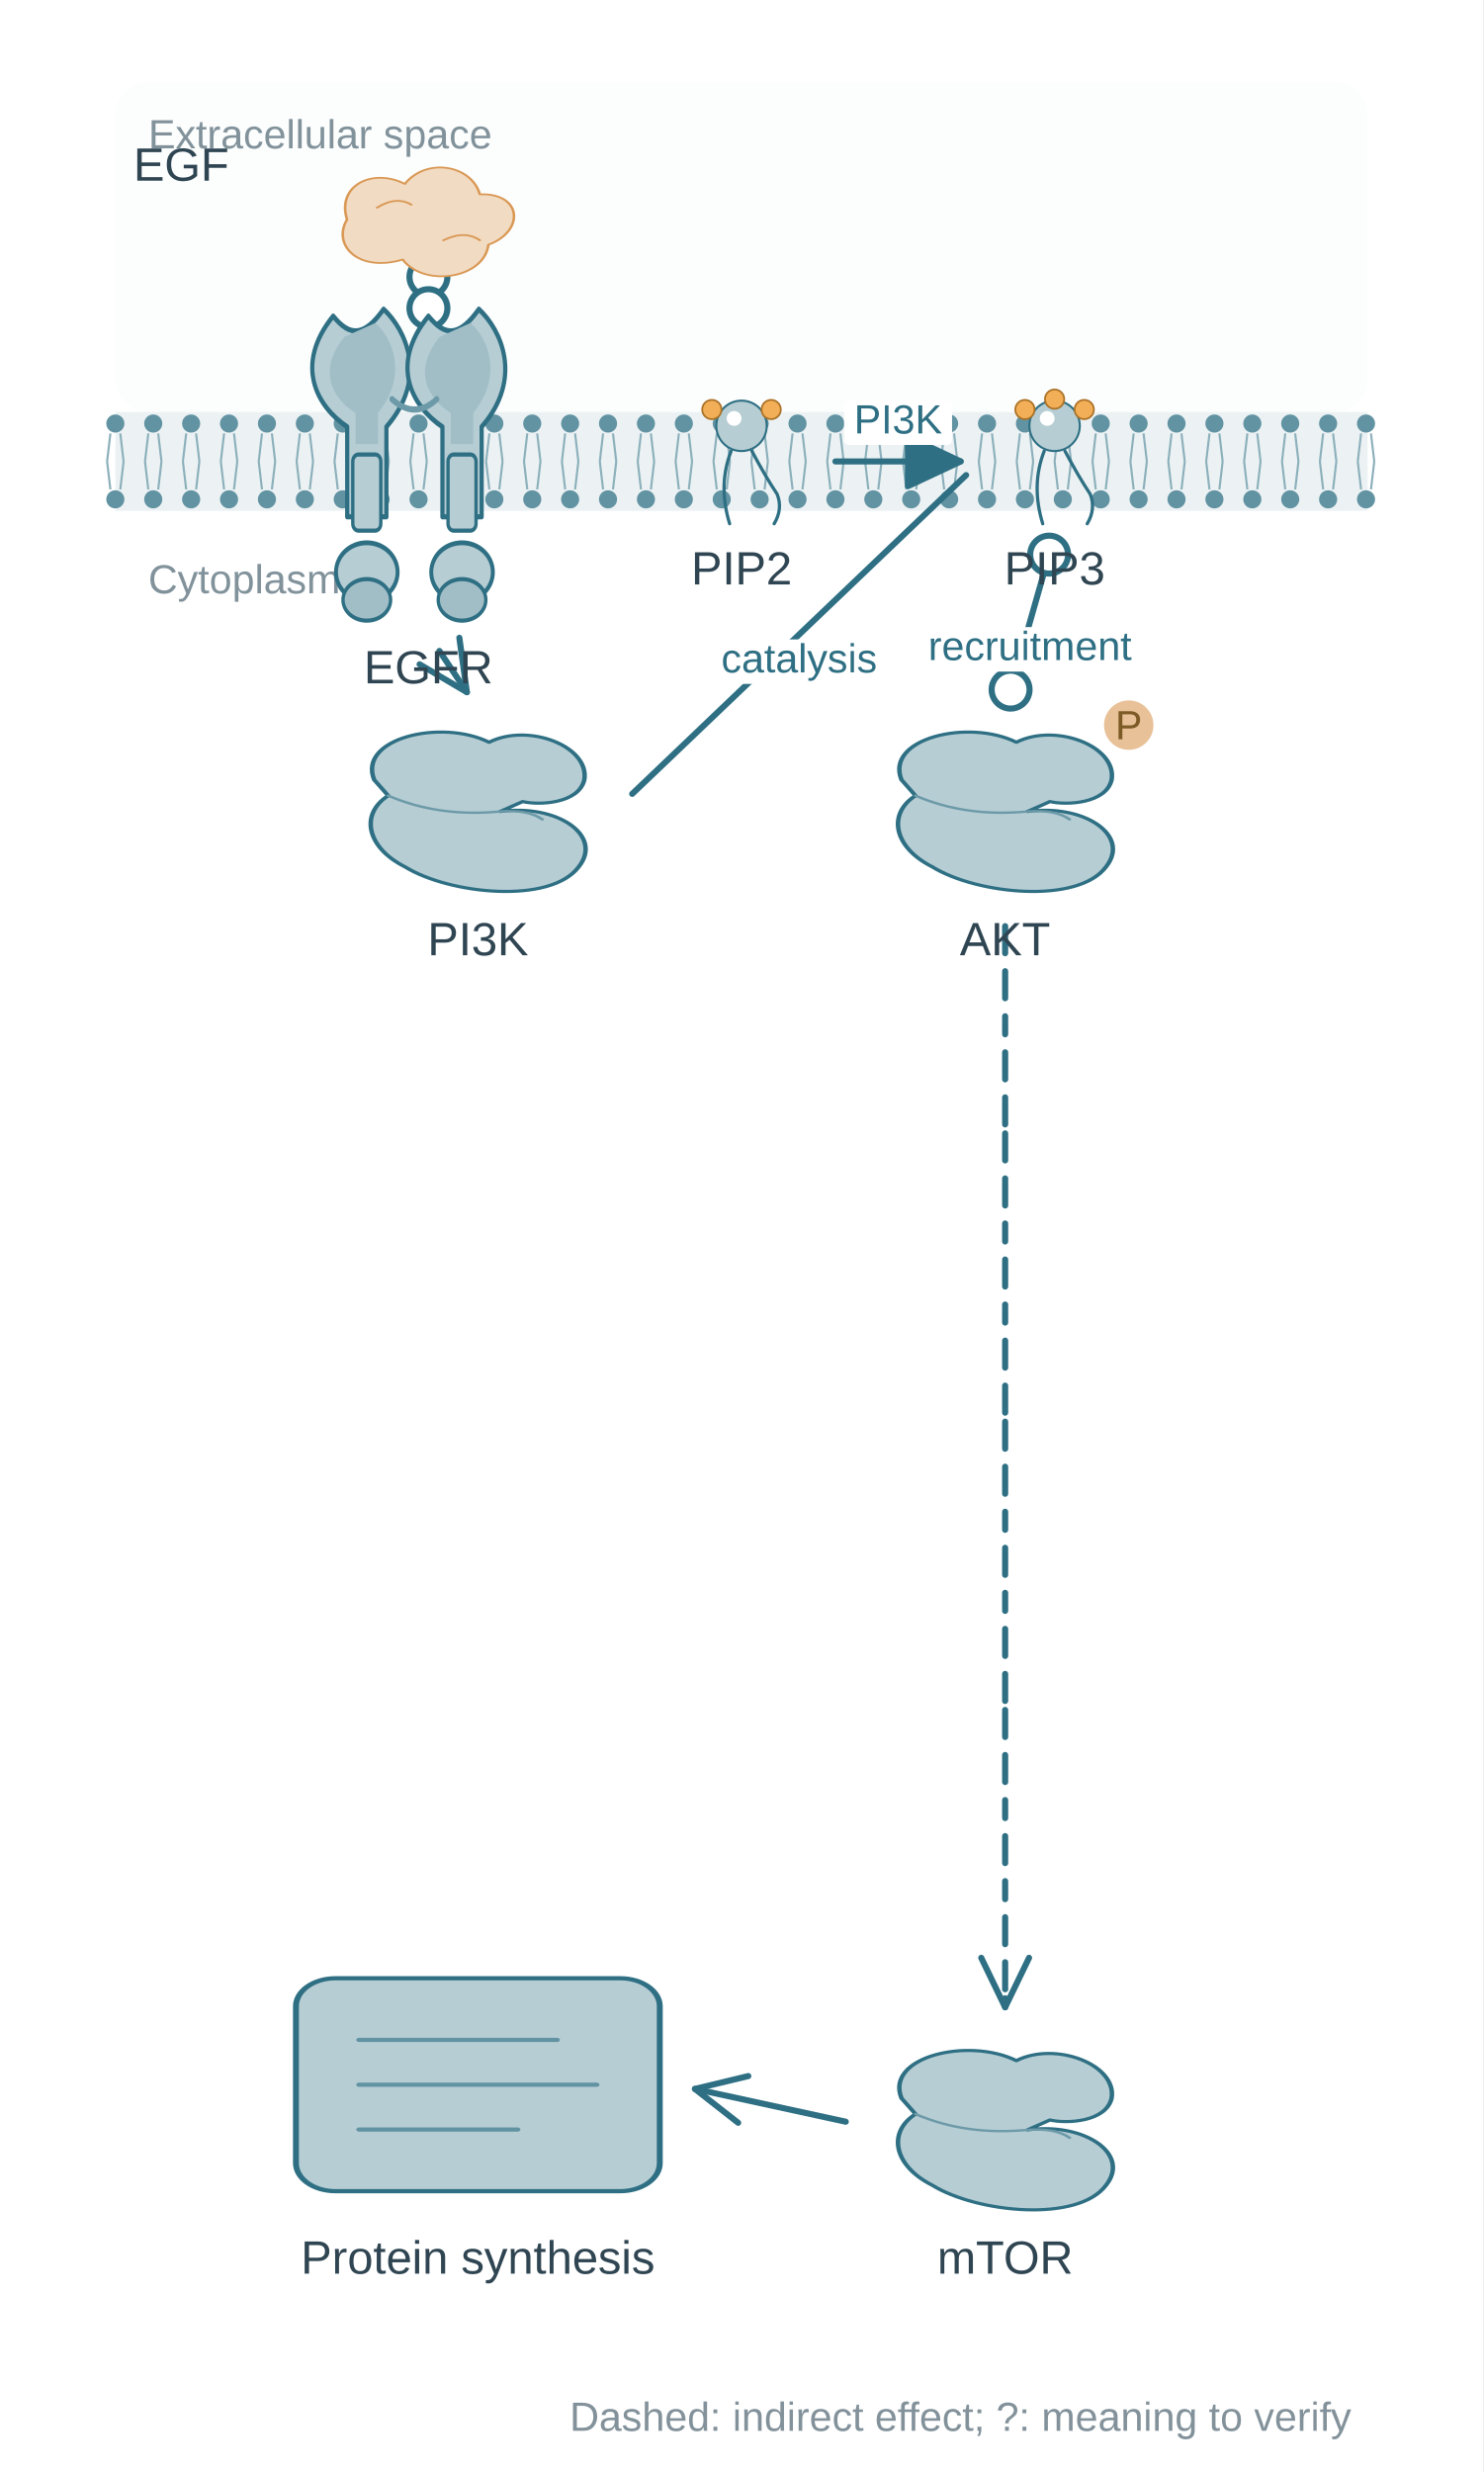
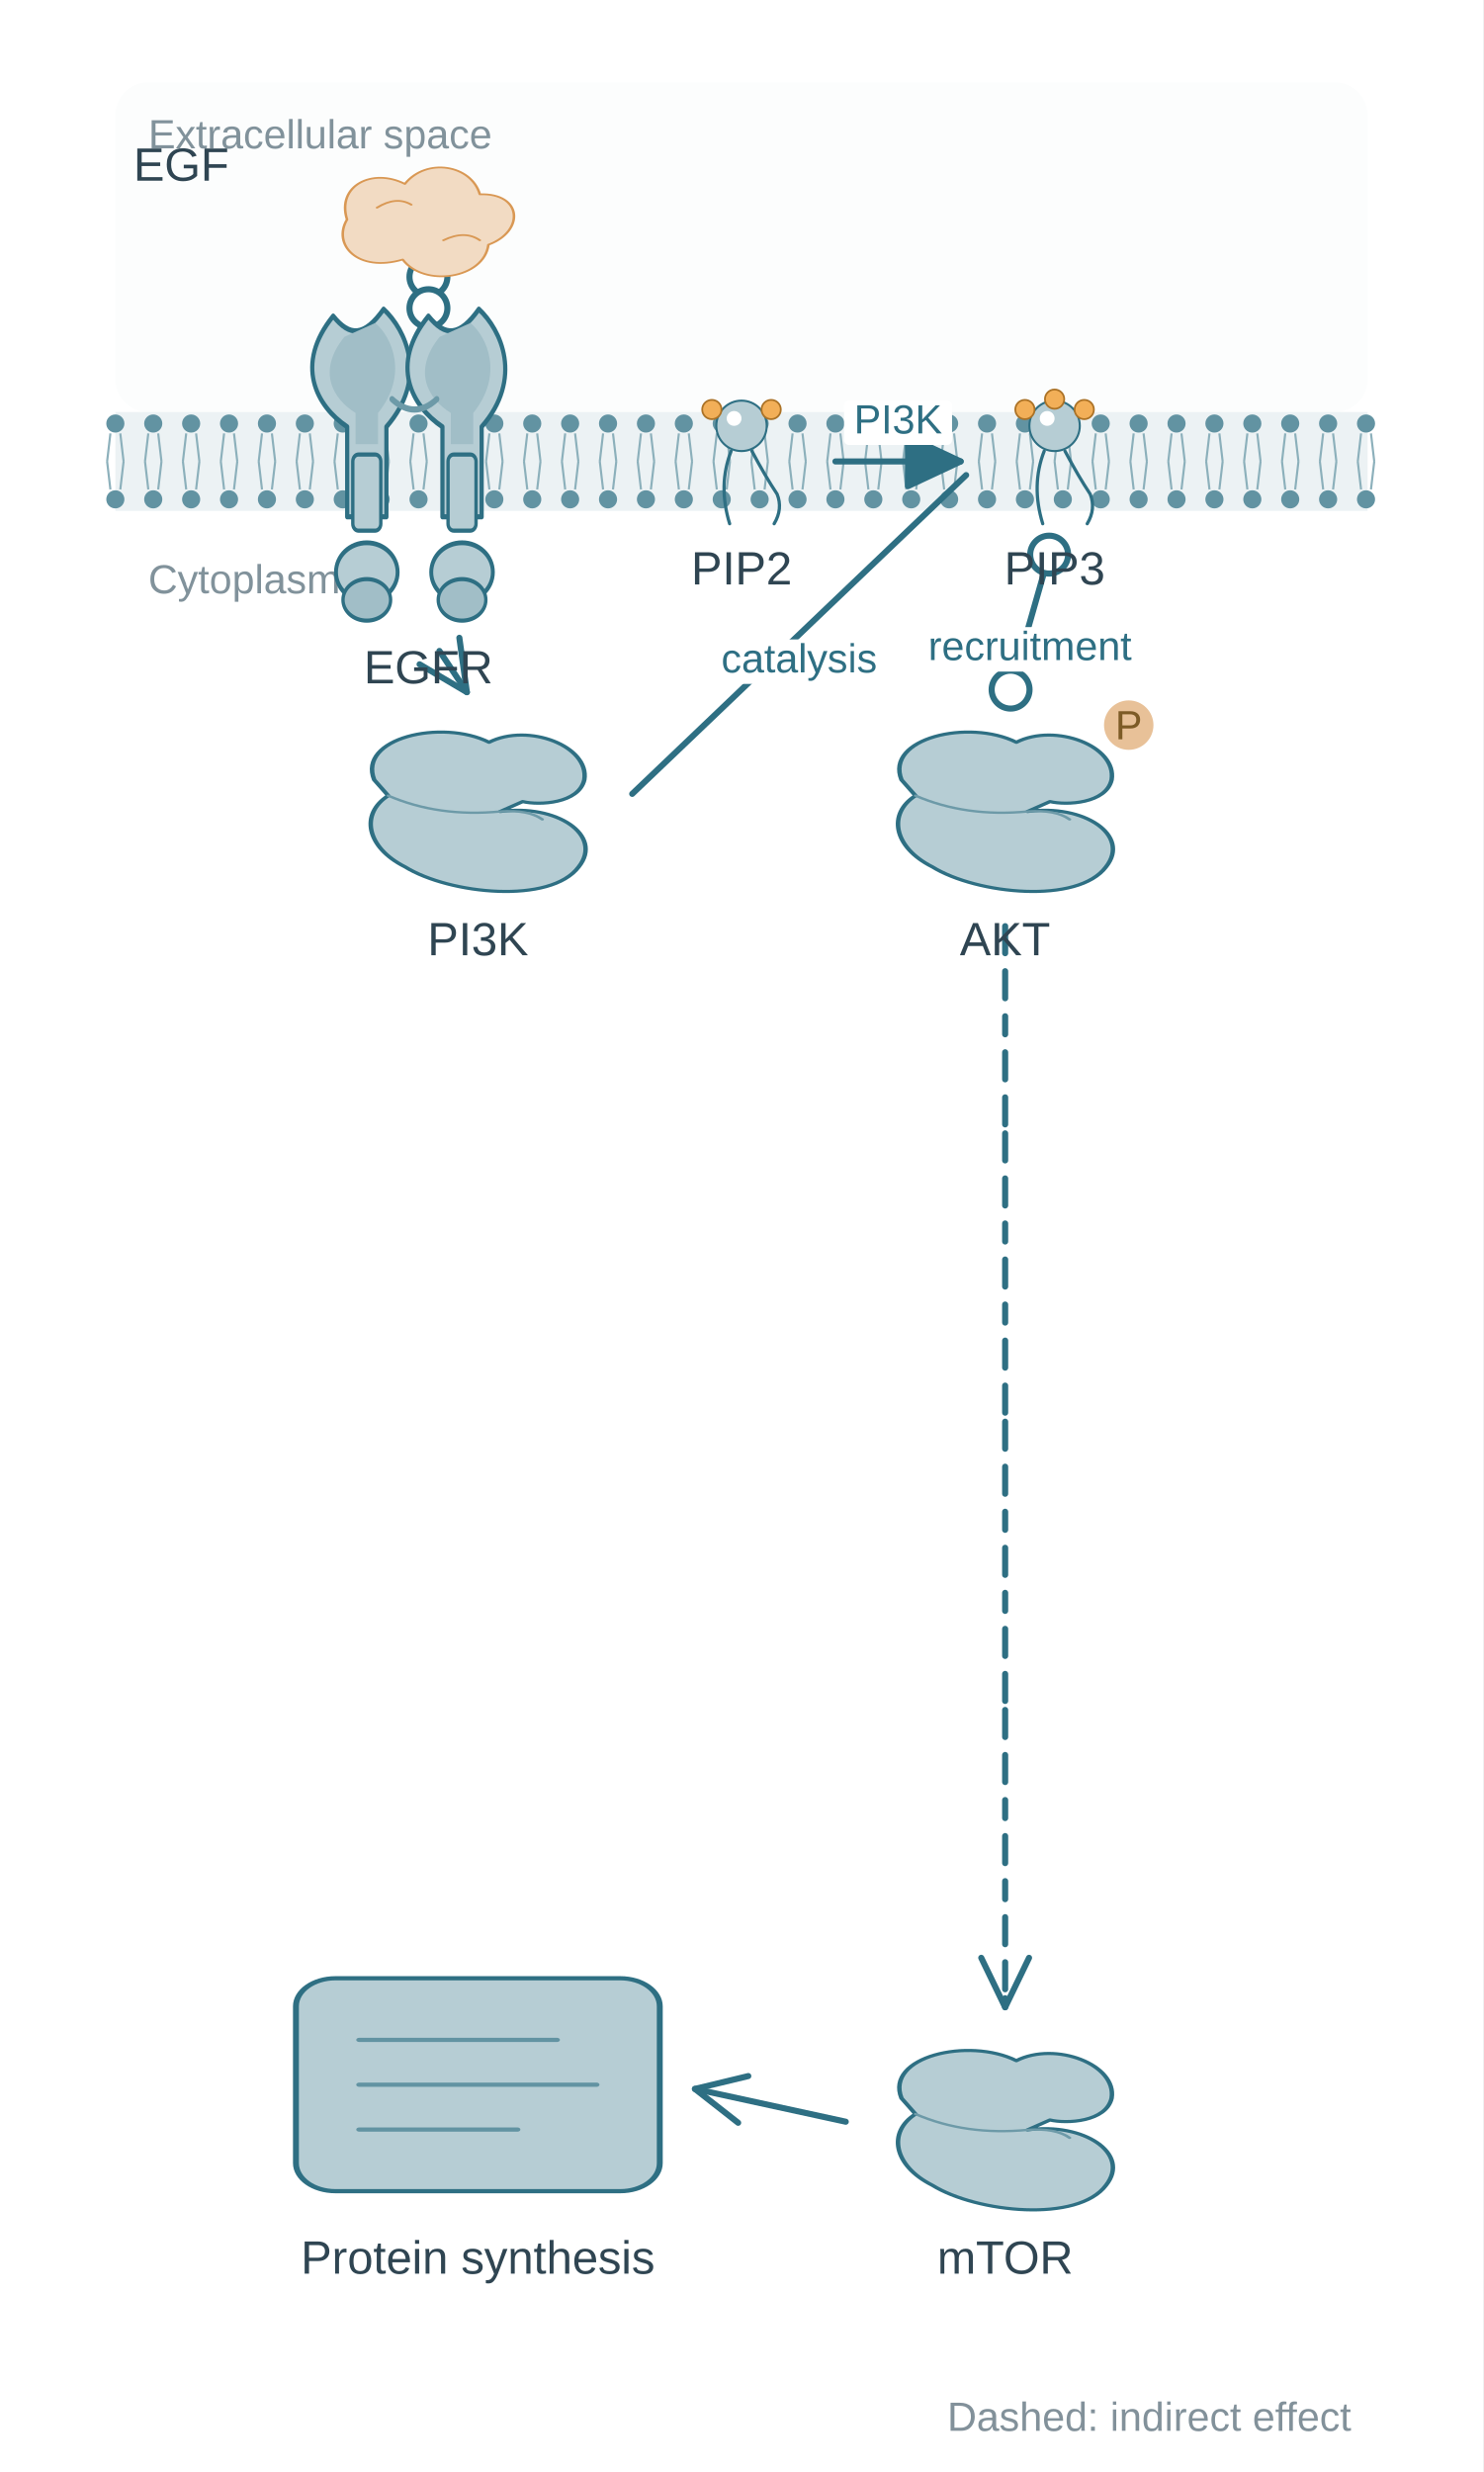
<svg xmlns="http://www.w3.org/2000/svg" width="90.0mm" height="150.0mm" viewBox="0 0 90.0 150.0" data-version="2" data-revision="1">
  <rect width="90.0" height="150.0" fill="#FFFFFF" />
  <g id="layer-compartments">
    <rect x="7.0" y="5.0" width="76.0" height="20.0" rx="2" fill="#fcfdfd" />
    <text x="9" y="9" font-size="2.469" font-family="Arial,Microsoft YaHei,sans-serif" fill="#81929B" text-anchor="start" font-weight="400">Extracellular space</text>
    <rect x="7.0" y="25.0" width="76.0" height="6.0" fill="#ecf2f4" />
    <path d="M 6.7 26.3 L 6.5 28.0 M 7.3 26.3 L 7.5 28.0 M 6.7 29.7 L 6.5 28.0 M 7.3 29.7 L 7.5 28.0" fill="none" stroke="#8cb0bb" stroke-width=".13" />
    <circle cx="7.0" cy="25.7" r=".55" fill="#6293a2" />
    <circle cx="7.0" cy="30.3" r=".55" fill="#6293a2" />
    <path d="M 9.0 26.3 L 8.8 28.0 M 9.6 26.3 L 9.8 28.0 M 9.0 29.7 L 8.8 28.0 M 9.6 29.7 L 9.8 28.0" fill="none" stroke="#8cb0bb" stroke-width=".13" />
    <circle cx="9.3" cy="25.7" r=".55" fill="#6293a2" />
    <circle cx="9.3" cy="30.3" r=".55" fill="#6293a2" />
    <path d="M 11.3 26.3 L 11.1 28.0 M 11.9 26.3 L 12.1 28.0 M 11.3 29.7 L 11.1 28.0 M 11.9 29.7 L 12.1 28.0" fill="none" stroke="#8cb0bb" stroke-width=".13" />
    <circle cx="11.6" cy="25.7" r=".55" fill="#6293a2" />
    <circle cx="11.6" cy="30.3" r=".55" fill="#6293a2" />
    <path d="M 13.6 26.3 L 13.4 28.0 M 14.2 26.3 L 14.4 28.0 M 13.6 29.7 L 13.4 28.0 M 14.2 29.7 L 14.4 28.0" fill="none" stroke="#8cb0bb" stroke-width=".13" />
    <circle cx="13.9" cy="25.7" r=".55" fill="#6293a2" />
    <circle cx="13.9" cy="30.3" r=".55" fill="#6293a2" />
    <path d="M 15.9 26.3 L 15.7 28.0 M 16.5 26.3 L 16.7 28.0 M 15.9 29.7 L 15.7 28.0 M 16.5 29.7 L 16.7 28.0" fill="none" stroke="#8cb0bb" stroke-width=".13" />
    <circle cx="16.2" cy="25.7" r=".55" fill="#6293a2" />
    <circle cx="16.2" cy="30.3" r=".55" fill="#6293a2" />
    <path d="M 18.2 26.3 L 18.0 28.0 M 18.8 26.3 L 19.0 28.0 M 18.2 29.7 L 18.0 28.0 M 18.8 29.7 L 19.0 28.0" fill="none" stroke="#8cb0bb" stroke-width=".13" />
    <circle cx="18.5" cy="25.7" r=".55" fill="#6293a2" />
    <circle cx="18.5" cy="30.3" r=".55" fill="#6293a2" />
    <path d="M 20.5 26.3 L 20.3 28.0 M 21.1 26.3 L 21.3 28.0 M 20.5 29.7 L 20.3 28.0 M 21.1 29.7 L 21.3 28.0" fill="none" stroke="#8cb0bb" stroke-width=".13" />
    <circle cx="20.8" cy="25.7" r=".55" fill="#6293a2" />
    <circle cx="20.8" cy="30.3" r=".55" fill="#6293a2" />
    <path d="M 22.8 26.3 L 22.6 28.0 M 23.4 26.3 L 23.6 28.0 M 22.8 29.7 L 22.6 28.0 M 23.4 29.7 L 23.6 28.0" fill="none" stroke="#8cb0bb" stroke-width=".13" />
    <circle cx="23.1" cy="25.7" r=".55" fill="#6293a2" />
    <circle cx="23.1" cy="30.3" r=".55" fill="#6293a2" />
    <path d="M 25.1 26.3 L 24.9 28.0 M 25.7 26.3 L 25.9 28.0 M 25.1 29.7 L 24.9 28.0 M 25.7 29.7 L 25.9 28.0" fill="none" stroke="#8cb0bb" stroke-width=".13" />
    <circle cx="25.4" cy="25.7" r=".55" fill="#6293a2" />
    <circle cx="25.4" cy="30.3" r=".55" fill="#6293a2" />
    <path d="M 27.4 26.3 L 27.2 28.0 M 28.0 26.3 L 28.2 28.0 M 27.4 29.7 L 27.2 28.0 M 28.0 29.7 L 28.2 28.0" fill="none" stroke="#8cb0bb" stroke-width=".13" />
    <circle cx="27.7" cy="25.7" r=".55" fill="#6293a2" />
    <circle cx="27.7" cy="30.3" r=".55" fill="#6293a2" />
    <path d="M 29.7 26.3 L 29.5 28.0 M 30.3 26.3 L 30.5 28.0 M 29.7 29.7 L 29.5 28.0 M 30.3 29.7 L 30.5 28.0" fill="none" stroke="#8cb0bb" stroke-width=".13" />
    <circle cx="30.0" cy="25.7" r=".55" fill="#6293a2" />
    <circle cx="30.0" cy="30.3" r=".55" fill="#6293a2" />
    <path d="M 32 26.3 L 31.8 28.0 M 32.6 26.3 L 32.8 28.0 M 32 29.7 L 31.8 28.0 M 32.6 29.7 L 32.8 28.0" fill="none" stroke="#8cb0bb" stroke-width=".13" />
    <circle cx="32.3" cy="25.7" r=".55" fill="#6293a2" />
    <circle cx="32.3" cy="30.3" r=".55" fill="#6293a2" />
    <path d="M 34.3 26.3 L 34.1 28.0 M 34.9 26.3 L 35.1 28.0 M 34.3 29.7 L 34.1 28.0 M 34.9 29.7 L 35.1 28.0" fill="none" stroke="#8cb0bb" stroke-width=".13" />
    <circle cx="34.6" cy="25.7" r=".55" fill="#6293a2" />
    <circle cx="34.6" cy="30.3" r=".55" fill="#6293a2" />
    <path d="M 36.6 26.3 L 36.4 28.0 M 37.2 26.3 L 37.4 28.0 M 36.6 29.7 L 36.4 28.0 M 37.2 29.7 L 37.4 28.0" fill="none" stroke="#8cb0bb" stroke-width=".13" />
    <circle cx="36.9" cy="25.7" r=".55" fill="#6293a2" />
    <circle cx="36.9" cy="30.3" r=".55" fill="#6293a2" />
    <path d="M 38.9 26.3 L 38.7 28.0 M 39.5 26.3 L 39.7 28.0 M 38.9 29.7 L 38.7 28.0 M 39.5 29.7 L 39.7 28.0" fill="none" stroke="#8cb0bb" stroke-width=".13" />
    <circle cx="39.2" cy="25.7" r=".55" fill="#6293a2" />
    <circle cx="39.2" cy="30.3" r=".55" fill="#6293a2" />
    <path d="M 41.2 26.3 L 41.0 28.0 M 41.8 26.3 L 42.0 28.0 M 41.2 29.7 L 41.0 28.0 M 41.8 29.7 L 42.0 28.0" fill="none" stroke="#8cb0bb" stroke-width=".13" />
    <circle cx="41.5" cy="25.7" r=".55" fill="#6293a2" />
    <circle cx="41.5" cy="30.3" r=".55" fill="#6293a2" />
    <path d="M 43.5 26.3 L 43.3 28.0 M 44.1 26.3 L 44.3 28.0 M 43.5 29.7 L 43.3 28.0 M 44.1 29.7 L 44.3 28.0" fill="none" stroke="#8cb0bb" stroke-width=".13" />
    <circle cx="43.8" cy="25.7" r=".55" fill="#6293a2" />
    <circle cx="43.8" cy="30.3" r=".55" fill="#6293a2" />
    <path d="M 45.8 26.3 L 45.6 28.0 M 46.4 26.3 L 46.6 28.0 M 45.8 29.7 L 45.6 28.0 M 46.4 29.7 L 46.6 28.0" fill="none" stroke="#8cb0bb" stroke-width=".13" />
    <circle cx="46.1" cy="25.7" r=".55" fill="#6293a2" />
    <circle cx="46.1" cy="30.3" r=".55" fill="#6293a2" />
    <path d="M 48.1 26.3 L 47.9 28.0 M 48.7 26.3 L 48.9 28.0 M 48.1 29.7 L 47.9 28.0 M 48.7 29.7 L 48.9 28.0" fill="none" stroke="#8cb0bb" stroke-width=".13" />
    <circle cx="48.4" cy="25.7" r=".55" fill="#6293a2" />
    <circle cx="48.4" cy="30.3" r=".55" fill="#6293a2" />
    <path d="M 50.4 26.3 L 50.2 28.0 M 51 26.3 L 51.2 28.0 M 50.4 29.7 L 50.2 28.0 M 51 29.7 L 51.2 28.0" fill="none" stroke="#8cb0bb" stroke-width=".13" />
    <circle cx="50.7" cy="25.7" r=".55" fill="#6293a2" />
    <circle cx="50.7" cy="30.3" r=".55" fill="#6293a2" />
    <path d="M 52.7 26.3 L 52.5 28.0 M 53.3 26.3 L 53.5 28.0 M 52.7 29.7 L 52.5 28.0 M 53.3 29.7 L 53.5 28.0" fill="none" stroke="#8cb0bb" stroke-width=".13" />
    <circle cx="53.0" cy="25.7" r=".55" fill="#6293a2" />
    <circle cx="53.0" cy="30.3" r=".55" fill="#6293a2" />
    <path d="M 55.0 26.3 L 54.8 28.0 M 55.6 26.3 L 55.8 28.0 M 55.0 29.7 L 54.8 28.0 M 55.6 29.7 L 55.8 28.0" fill="none" stroke="#8cb0bb" stroke-width=".13" />
    <circle cx="55.3" cy="25.7" r=".55" fill="#6293a2" />
    <circle cx="55.3" cy="30.3" r=".55" fill="#6293a2" />
    <path d="M 57.3 26.3 L 57.1 28.0 M 57.9 26.3 L 58.1 28.0 M 57.3 29.7 L 57.1 28.0 M 57.9 29.7 L 58.1 28.0" fill="none" stroke="#8cb0bb" stroke-width=".13" />
    <circle cx="57.6" cy="25.7" r=".55" fill="#6293a2" />
    <circle cx="57.6" cy="30.3" r=".55" fill="#6293a2" />
    <path d="M 59.6 26.3 L 59.4 28.0 M 60.2 26.3 L 60.4 28.0 M 59.6 29.7 L 59.4 28.0 M 60.2 29.7 L 60.4 28.0" fill="none" stroke="#8cb0bb" stroke-width=".13" />
    <circle cx="59.9" cy="25.7" r=".55" fill="#6293a2" />
    <circle cx="59.9" cy="30.3" r=".55" fill="#6293a2" />
    <path d="M 61.9 26.3 L 61.7 28.0 M 62.5 26.3 L 62.7 28.0 M 61.9 29.7 L 61.7 28.0 M 62.5 29.7 L 62.7 28.0" fill="none" stroke="#8cb0bb" stroke-width=".13" />
    <circle cx="62.2" cy="25.7" r=".55" fill="#6293a2" />
    <circle cx="62.2" cy="30.3" r=".55" fill="#6293a2" />
    <path d="M 64.2 26.3 L 64.0 28.0 M 64.8 26.3 L 65.0 28.0 M 64.2 29.7 L 64.0 28.0 M 64.8 29.7 L 65.0 28.0" fill="none" stroke="#8cb0bb" stroke-width=".13" />
    <circle cx="64.5" cy="25.7" r=".55" fill="#6293a2" />
    <circle cx="64.5" cy="30.3" r=".55" fill="#6293a2" />
    <path d="M 66.5 26.3 L 66.3 28.0 M 67.1 26.3 L 67.3 28.0 M 66.5 29.7 L 66.3 28.0 M 67.1 29.7 L 67.3 28.0" fill="none" stroke="#8cb0bb" stroke-width=".13" />
    <circle cx="66.8" cy="25.7" r=".55" fill="#6293a2" />
    <circle cx="66.8" cy="30.3" r=".55" fill="#6293a2" />
    <path d="M 68.8 26.3 L 68.6 28.0 M 69.4 26.3 L 69.6 28.0 M 68.8 29.7 L 68.6 28.0 M 69.4 29.7 L 69.6 28.0" fill="none" stroke="#8cb0bb" stroke-width=".13" />
    <circle cx="69.1" cy="25.7" r=".55" fill="#6293a2" />
    <circle cx="69.1" cy="30.3" r=".55" fill="#6293a2" />
    <path d="M 71.1 26.3 L 70.9 28.0 M 71.7 26.3 L 71.9 28.0 M 71.1 29.7 L 70.9 28.0 M 71.7 29.7 L 71.9 28.0" fill="none" stroke="#8cb0bb" stroke-width=".13" />
    <circle cx="71.4" cy="25.7" r=".55" fill="#6293a2" />
    <circle cx="71.4" cy="30.3" r=".55" fill="#6293a2" />
    <path d="M 73.4 26.3 L 73.2 28.0 M 74 26.3 L 74.2 28.0 M 73.4 29.7 L 73.2 28.0 M 74 29.7 L 74.2 28.0" fill="none" stroke="#8cb0bb" stroke-width=".13" />
    <circle cx="73.7" cy="25.7" r=".55" fill="#6293a2" />
    <circle cx="73.7" cy="30.3" r=".55" fill="#6293a2" />
    <path d="M 75.7 26.3 L 75.5 28.0 M 76.3 26.3 L 76.5 28.0 M 75.7 29.7 L 75.5 28.0 M 76.3 29.7 L 76.5 28.0" fill="none" stroke="#8cb0bb" stroke-width=".13" />
    <circle cx="76.0" cy="25.7" r=".55" fill="#6293a2" />
    <circle cx="76.0" cy="30.3" r=".55" fill="#6293a2" />
    <path d="M 78.0 26.3 L 77.8 28.0 M 78.6 26.3 L 78.8 28.0 M 78.0 29.7 L 77.8 28.0 M 78.6 29.7 L 78.8 28.0" fill="none" stroke="#8cb0bb" stroke-width=".13" />
    <circle cx="78.3" cy="25.7" r=".55" fill="#6293a2" />
    <circle cx="78.3" cy="30.3" r=".55" fill="#6293a2" />
    <path d="M 80.3 26.3 L 80.1 28.0 M 80.9 26.3 L 81.1 28.0 M 80.3 29.7 L 80.1 28.0 M 80.9 29.7 L 81.1 28.0" fill="none" stroke="#8cb0bb" stroke-width=".13" />
    <circle cx="80.6" cy="25.7" r=".55" fill="#6293a2" />
    <circle cx="80.6" cy="30.3" r=".55" fill="#6293a2" />
    <path d="M 82.6 26.3 L 82.4 28.0 M 83.2 26.3 L 83.4 28.0 M 82.6 29.7 L 82.4 28.0 M 83.2 29.7 L 83.4 28.0" fill="none" stroke="#8cb0bb" stroke-width=".13" />
    <circle cx="82.9" cy="25.7" r=".55" fill="#6293a2" />
    <circle cx="82.9" cy="30.3" r=".55" fill="#6293a2" />
    <rect x="7.0" y="32.0" width="76.0" height="110.0" rx="2" fill="#FFFFFF" />
    <text x="9" y="36" font-size="2.469" font-family="Arial,Microsoft YaHei,sans-serif" fill="#81929B" text-anchor="start" font-weight="400">Cytoplasm</text>
  </g>
  <g id="layer-context" />
  <g id="layer-relations">
    <g data-relation-id="e1" data-relation-type="binds" id="rel-e1">
      <path fill="none" stroke="#2E6F83" stroke-width="0.37" stroke-linecap="round" stroke-linejoin="round" d="M 26.0 16.8 Q 26.0 17.75 26.0 18.7" data-line-body="true" data-indirect="false" />
      <circle fill="#FFFFFF" stroke="#2E6F83" stroke-width="0.37" stroke-linecap="round" stroke-linejoin="round" data-endpoint="paired-circles" cx="26.0" cy="16.8" r="1.15" />
      <circle fill="#FFFFFF" stroke="#2E6F83" stroke-width="0.37" stroke-linecap="round" stroke-linejoin="round" data-endpoint="paired-circles" cx="26.0" cy="18.7" r="1.15" />
    </g>
    <g data-relation-id="e2" data-relation-type="activates" id="rel-e2">
      <path fill="none" stroke="#2E6F83" stroke-width="0.37" stroke-linecap="round" stroke-linejoin="round" d="M 26.666 39.498 Q 27.5 40.75 28.334 42.002" data-line-body="true" data-indirect="false" />
      <path fill="none" stroke="#2E6F83" stroke-width="0.37" stroke-linecap="round" stroke-linejoin="round" data-endpoint="open-arrow" d="M 25.464 40.31 L 28.334 42.002 L 27.877 38.701" />
    </g>
    <g data-relation-id="e3" data-relation-type="converts" id="rel-e3">
      <path fill="none" stroke="#2E6F83" stroke-width="0.37" stroke-linecap="round" stroke-linejoin="round" d="M 50.7 28.0 Q 54.5 28.0 58.3 28.0" data-line-body="true" data-indirect="false" />
      <path fill="#2E6F83" stroke="#2E6F83" stroke-width="0.37" stroke-linecap="round" stroke-linejoin="round" data-endpoint="filled-arrow" d="M 55.1 29.5 L 58.3 28.0 L 55.1 26.5 Z" />
      <rect x="51.223" y="24.3" width="6.554" height="2.7" rx=".3" fill="#FFFFFF" />
      <text x="54.5" y="26.3" font-size="2.469" font-family="Arial,Microsoft YaHei,sans-serif" fill="#2E6F83" text-anchor="middle" font-weight="400">PI3K</text>
    </g>
    <g data-relation-id="e4" data-relation-type="associates" id="rel-e4">
      <path fill="none" stroke="#2E6F83" stroke-width="0.37" stroke-linecap="round" stroke-linejoin="round" d="M 38.368 48.171 Q 48.5 38.5 58.632 28.829" data-line-body="true" data-indirect="false" />
      <rect x="43.166" y="38.8" width="10.668" height="2.7" rx=".3" fill="#FFFFFF" />
      <text x="48.5" y="40.8" font-size="2.469" font-family="Arial,Microsoft YaHei,sans-serif" fill="#2E6F83" text-anchor="middle" font-weight="400">catalysis</text>
    </g>
    <g data-relation-id="e5" data-relation-type="binds" id="rel-e5">
      <path fill="none" stroke="#2E6F83" stroke-width="0.37" stroke-linecap="round" stroke-linejoin="round" d="M 63.67 33.654 Q 62.5 37.75 61.33 41.846" data-line-body="true" data-indirect="false" />
      <circle fill="#FFFFFF" stroke="#2E6F83" stroke-width="0.37" stroke-linecap="round" stroke-linejoin="round" data-endpoint="paired-circles" cx="63.67" cy="33.654" r="1.15" />
      <circle fill="#FFFFFF" stroke="#2E6F83" stroke-width="0.37" stroke-linecap="round" stroke-linejoin="round" data-endpoint="paired-circles" cx="61.33" cy="41.846" r="1.15" />
      <rect x="55.725" y="38.05" width="13.55" height="2.7" rx=".3" fill="#FFFFFF" />
      <text x="62.5" y="40.05" font-size="2.469" font-family="Arial,Microsoft YaHei,sans-serif" fill="#2E6F83" text-anchor="middle" font-weight="400">recruitment</text>
    </g>
    <g data-relation-id="e6" data-relation-type="activates" id="rel-e6">
      <path fill="none" stroke="#2E6F83" stroke-width="0.37" stroke-linecap="round" stroke-linejoin="round" d="M 61.0 56.2 L 61.0 56.747 M 61.0 56.747 L 61.0 57.293 M 61.0 57.293 L 61.0 57.84 M 61 58.933 L 61.0 59.48 M 61.0 59.48 L 61.0 60.027 M 61.0 60.027 L 61.0 60.573 M 61 61.667 L 61 62.213 M 61 62.213 L 61.0 62.76 M 61.0 63.853 L 61.0 64.4 M 61.0 64.4 L 61 64.947 M 61 64.947 L 61 65.493 M 61.0 66.587 L 61.0 67.133 M 61.0 67.133 L 61 67.68 M 61 67.68 L 61.0 68.227 M 61.0 68.773 L 61 69.32 M 61 69.32 L 61 69.867 M 61 69.867 L 61.0 70.413 M 61 71.507 L 61 72.053 M 61 72.053 L 61.0 72.6 M 61.0 72.6 L 61 73.147 M 61 74.24 L 61.0 74.787 M 61.0 74.787 L 61.0 75.333 M 61.0 76.427 L 61.0 76.973 M 61.0 76.973 L 61 77.52 M 61 77.52 L 61 78.067 M 61.0 79.16 L 61 79.707 M 61 79.707 L 61 80.253 M 61 81.347 L 61 81.893 M 61 81.893 L 61.0 82.44 M 61.0 82.44 L 61 82.987 M 61 84.08 L 61.0 84.627 M 61.0 84.627 L 61.0 85.173 M 61.0 85.173 L 61 85.72 M 61 86.267 L 61.0 86.813 M 61.0 86.813 L 61.0 87.36 M 61.0 87.36 L 61 87.907 M 61.0 89.0 L 61.0 89.547 M 61.0 89.547 L 61.0 90.093 M 61.0 90.093 L 61.0 90.64 M 61.0 91.733 L 61.0 92.28 M 61.0 92.28 L 61.0 92.827 M 61.0 93.92 L 61 94.467 M 61 94.467 L 61.0 95.013 M 61.0 95.013 L 61.0 95.56 M 61.0 96.653 L 61.0 97.2 M 61.0 97.2 L 61.0 97.747 M 61.0 98.84 L 61.0 99.387 M 61.0 99.387 L 61.0 99.933 M 61.0 99.933 L 61.0 100.48 M 61.0 101.573 L 61.0 102.12 M 61.0 102.12 L 61.0 102.667 M 61.0 102.667 L 61.0 103.213 M 61.0 103.76 L 61 104.307 M 61 104.307 L 61.0 104.853 M 61.0 104.853 L 61.0 105.4 M 61.0 106.493 L 61.0 107.04 M 61.0 107.04 L 61.0 107.587 M 61.0 107.587 L 61.0 108.133 M 61.0 109.227 L 61.0 109.773 M 61.0 109.773 L 61.0 110.32 M 61.0 111.413 L 61.0 111.96 M 61.0 111.96 L 61.0 112.507 M 61.0 112.507 L 61.0 113.053 M 61.0 114.147 L 61.0 114.693 M 61.0 114.693 L 61.0 115.24 M 61 116.333 L 61.0 116.88 M 61.0 116.88 L 61.0 117.427 M 61.0 117.427 L 61.0 117.973 M 61.0 119.067 L 61 119.613 M 61 119.613 L 61.0 120.16 M 61.0 120.16 L 61 120.707 M 61.0 121.253 L 61.0 121.8" data-line-body="true" data-indirect="true" />
      <path fill="none" stroke="#2E6F83" stroke-width="0.37" stroke-linecap="round" stroke-linejoin="round" data-endpoint="open-arrow" d="M 59.55 118.8 L 61.0 121.8 L 62.45 118.8" />
    </g>
    <g data-relation-id="e7" data-relation-type="activates" id="rel-e7">
      <path fill="none" stroke="#2E6F83" stroke-width="0.37" stroke-linecap="round" stroke-linejoin="round" d="M 51.327 128.745 Q 46.75 127.75 42.173 126.755" data-line-body="true" data-indirect="false" />
      <path fill="none" stroke="#2E6F83" stroke-width="0.37" stroke-linecap="round" stroke-linejoin="round" data-endpoint="open-arrow" d="M 45.412 125.975 L 42.173 126.755 L 44.796 128.809" />
    </g>
  </g>
  <g id="layer-objects">
    <g data-object-id="egf" data-type="ligand" id="obj-egf">
      <g data-glyph="egf" transform="rotate(0.0 26.0 13.5)">
        <g transform="translate(19.5 9.0) scale(0.13 0.09)">
          <path d="M 12 48 C 7 25 24 13 39 24 C 49 6 70 11 74 31 C 94 30 95 56 78 65 C 76 88 48 94 38 75 C 17 84 5 65 12 48 Z" fill="#f2dbc3" stroke="#D99854" stroke-width="1.200" stroke-linecap="round" stroke-linejoin="round" />
          <path d="M 26 40 Q 35 32 42 38 M 57 62 Q 67 55 74 62" fill="none" stroke="#D99854" stroke-width="1.200" stroke-linecap="round" stroke-linejoin="round" />
        </g>
      </g>
      <text x="11" y="10.963" font-size="2.822" font-family="Arial,Microsoft YaHei,sans-serif" fill="#2F4552" text-anchor="middle" font-weight="400" data-label-for="egf">EGF</text>
    </g>
    <g data-object-id="egfr" data-type="receptor_dimer" id="obj-egfr">
      <g data-glyph="egfr" transform="rotate(0.0 26.0 28.0)">
        <g transform="translate(17.5 17.5) scale(0.17 0.21)">
          <path d="M 16 8 C 2 22 10 34 21 40 L 21 66 L 35 66 L 35 40 C 50 26 42 12 34 6 C 27 14 22 14 16 8 Z" fill="#b6cdd4" stroke="#2E6F83" stroke-width="1.500" stroke-linecap="round" stroke-linejoin="round" />
          <path d="M 20 14 C 10 24 16 32 24 36 L 24 45 L 32 45 L 32 36 C 43 25 37 14 31 10 Z" fill="#a1bec7" stroke="none" stroke-width="0.000" stroke-linecap="round" stroke-linejoin="round" />
          <rect x="23.00" y="48.00" width="10.00" height="22.00" rx="2.00" fill="#b6cdd4" stroke="#2E6F83" stroke-width="1.200" />
          <ellipse cx="28.00" cy="82.00" rx="11.00" ry="8.50" fill="#b6cdd4" stroke="#2E6F83" stroke-width="1.400" />
          <ellipse cx="28.00" cy="90.00" rx="8.50" ry="6.00" fill="#a1bec7" stroke="#2E6F83" stroke-width="1.200" />
          <path d="M 50 8 C 36 22 44 34 55 40 L 55 66 L 69 66 L 69 40 C 84 26 76 12 68 6 C 61 14 56 14 50 8 Z" fill="#b6cdd4" stroke="#2E6F83" stroke-width="1.500" stroke-linecap="round" stroke-linejoin="round" />
          <path d="M 54 14 C 44 24 50 32 58 36 L 58 45 L 66 45 L 66 36 C 77 25 71 14 65 10 Z" fill="#a1bec7" stroke="none" stroke-width="0.000" stroke-linecap="round" stroke-linejoin="round" />
          <rect x="57.00" y="48.00" width="10.00" height="22.00" rx="2.00" fill="#b6cdd4" stroke="#2E6F83" stroke-width="1.200" />
          <ellipse cx="62.00" cy="82.00" rx="11.00" ry="8.50" fill="#b6cdd4" stroke="#2E6F83" stroke-width="1.400" />
          <ellipse cx="62.00" cy="90.00" rx="8.50" ry="6.00" fill="#a1bec7" stroke="#2E6F83" stroke-width="1.200" />
          <path d="M 37 32 Q 45 38 53 32" fill="none" stroke="#6d9aa8" stroke-width="1.800" stroke-linecap="round" stroke-linejoin="round" />
        </g>
      </g>
      <text x="26" y="41.463" font-size="2.822" font-family="Arial,Microsoft YaHei,sans-serif" fill="#2F4552" text-anchor="middle" font-weight="400" data-label-for="egfr">EGFR</text>
    </g>
    <g data-object-id="pi3k" data-type="kinase" id="obj-pi3k">
      <g data-glyph="pi3k" transform="rotate(0.0 29.0 49.0)">
        <g transform="translate(20.5 43.0) scale(0.17 0.12)">
          <path d="M 13 36 C 7 15 37 5 54 17 C 68 7 90 19 88 36 C 86 48 72 49 66 47 L 58 52 C 78 48 95 64 86 80 C 76 99 40 94 24 80 C 10 70 8 53 18 44 Z" fill="#b6cdd4" stroke="#2E6F83" stroke-width="1.600" stroke-linecap="round" stroke-linejoin="round" />
          <path d="M 18 44 Q 36 55 58 52 Q 68 51 73 56" fill="none" stroke="#6d9aa8" stroke-width="1.200" stroke-linecap="round" stroke-linejoin="round" />
        </g>
      </g>
      <text x="29" y="57.963" font-size="2.822" font-family="Arial,Microsoft YaHei,sans-serif" fill="#2F4552" text-anchor="middle" font-weight="400" data-label-for="pi3k">PI3K</text>
    </g>
    <g data-object-id="pip2" data-type="lipid" id="obj-pip2">
      <g data-glyph="pip2" transform="rotate(0.0 45.0 28.0)">
        <g transform="translate(40.5 23.5) scale(0.09 0.09)">
          <ellipse cx="50.00" cy="26.00" rx="17.00" ry="17.00" fill="#b6cdd4" stroke="#2E6F83" stroke-width="1.400" />
          <ellipse cx="45.00" cy="21.00" rx="5.00" ry="5.00" fill="#ffffff" stroke="none" stroke-width="0.000" />
          <path d="M 43 43 Q 34 66 42 92" fill="none" stroke="#2E6F83" stroke-width="2.200" stroke-linecap="round" stroke-linejoin="round" />
          <path d="M 57 43 Q 66 60 74 72 Q 78 82 72 92" fill="none" stroke="#2E6F83" stroke-width="2.200" stroke-linecap="round" stroke-linejoin="round" />
          <ellipse cx="30.00" cy="15.00" rx="6.50" ry="6.50" fill="#f2af58" stroke="#ab7226" stroke-width="1.200" />
          <ellipse cx="70.00" cy="15.00" rx="6.50" ry="6.50" fill="#f2af58" stroke="#ab7226" stroke-width="1.200" />
        </g>
      </g>
      <text x="45" y="35.463" font-size="2.822" font-family="Arial,Microsoft YaHei,sans-serif" fill="#2F4552" text-anchor="middle" font-weight="400" data-label-for="pip2">PIP2</text>
    </g>
    <g data-object-id="pip3" data-type="lipid" id="obj-pip3">
      <g data-glyph="pip3" transform="rotate(0.0 64.0 28.0)">
        <g transform="translate(59.5 23.5) scale(0.09 0.09)">
          <ellipse cx="50.00" cy="26.00" rx="17.00" ry="17.00" fill="#b6cdd4" stroke="#2E6F83" stroke-width="1.400" />
          <ellipse cx="45.00" cy="21.00" rx="5.00" ry="5.00" fill="#ffffff" stroke="none" stroke-width="0.000" />
          <path d="M 43 43 Q 34 66 42 92" fill="none" stroke="#2E6F83" stroke-width="2.200" stroke-linecap="round" stroke-linejoin="round" />
          <path d="M 57 43 Q 66 60 74 72 Q 78 82 72 92" fill="none" stroke="#2E6F83" stroke-width="2.200" stroke-linecap="round" stroke-linejoin="round" />
          <ellipse cx="30.00" cy="15.00" rx="6.50" ry="6.50" fill="#f2af58" stroke="#ab7226" stroke-width="1.200" />
          <ellipse cx="50.00" cy="8.00" rx="6.50" ry="6.50" fill="#f2af58" stroke="#ab7226" stroke-width="1.200" />
          <ellipse cx="70.00" cy="15.00" rx="6.50" ry="6.50" fill="#f2af58" stroke="#ab7226" stroke-width="1.200" />
        </g>
      </g>
      <text x="64" y="35.463" font-size="2.822" font-family="Arial,Microsoft YaHei,sans-serif" fill="#2F4552" text-anchor="middle" font-weight="400" data-label-for="pip3">PIP3</text>
    </g>
    <g data-object-id="akt" data-type="kinase" id="obj-akt">
      <g data-glyph="akt" transform="rotate(0.0 61.0 49.0)">
        <g transform="translate(52.5 43.0) scale(0.17 0.12)">
          <path d="M 13 36 C 7 15 37 5 54 17 C 68 7 90 19 88 36 C 86 48 72 49 66 47 L 58 52 C 78 48 95 64 86 80 C 76 99 40 94 24 80 C 10 70 8 53 18 44 Z" fill="#b6cdd4" stroke="#2E6F83" stroke-width="1.600" stroke-linecap="round" stroke-linejoin="round" />
          <path d="M 18 44 Q 36 55 58 52 Q 68 51 73 56" fill="none" stroke="#6d9aa8" stroke-width="1.200" stroke-linecap="round" stroke-linejoin="round" />
        </g>
        <circle cx="68.5" cy="44.0" r="1.65" fill="#e8c198" stroke="#FFFFFF" stroke-width=".3" />
        <text x="68.5" y="44.86" font-size="2.469" font-family="Arial,Microsoft YaHei,sans-serif" fill="#7D5B26" text-anchor="middle" font-weight="400">P</text>
      </g>
      <text x="61" y="57.963" font-size="2.822" font-family="Arial,Microsoft YaHei,sans-serif" fill="#2F4552" text-anchor="middle" font-weight="400" data-label-for="akt">AKT</text>
    </g>
    <g data-object-id="mtor" data-type="kinase" id="obj-mtor">
      <g data-glyph="mtor" transform="rotate(0.0 61.0 129.0)">
        <g transform="translate(52.5 123.0) scale(0.17 0.12)">
          <path d="M 13 36 C 7 15 37 5 54 17 C 68 7 90 19 88 36 C 86 48 72 49 66 47 L 58 52 C 78 48 95 64 86 80 C 76 99 40 94 24 80 C 10 70 8 53 18 44 Z" fill="#b6cdd4" stroke="#2E6F83" stroke-width="1.600" stroke-linecap="round" stroke-linejoin="round" />
          <path d="M 18 44 Q 36 55 58 52 Q 68 51 73 56" fill="none" stroke="#6d9aa8" stroke-width="1.200" stroke-linecap="round" stroke-linejoin="round" />
        </g>
      </g>
      <text x="61" y="137.963" font-size="2.822" font-family="Arial,Microsoft YaHei,sans-serif" fill="#2F4552" text-anchor="middle" font-weight="400" data-label-for="mtor">mTOR</text>
    </g>
    <g data-object-id="synthesis" data-type="process" id="obj-synthesis">
      <g data-glyph="synthesis" transform="rotate(0.0 29.0 126.5)">
        <g transform="translate(17.0 118.0) scale(0.24 0.17)">
          <rect x="4.00" y="12.00" width="92.00" height="76.00" rx="10.00" fill="#b6cdd4" stroke="#2E6F83" stroke-width="1.500" />
          <path d="M 20 34 L 70 34 M 20 50 L 80 50 M 20 66 L 60 66" fill="none" stroke="#6293a2" stroke-width="1.500" stroke-linecap="round" stroke-linejoin="round" />
        </g>
      </g>
      <text x="29" y="137.963" font-size="2.822" font-family="Arial,Microsoft YaHei,sans-serif" fill="#2F4552" text-anchor="middle" font-weight="400" data-label-for="synthesis">Protein synthesis</text>
    </g>
  </g>
-   <text x="82" y="147.5" font-size="2.469" font-family="Arial,Microsoft YaHei,sans-serif" fill="#82919A" text-anchor="end" font-weight="400">Dashed: indirect effect; ?: meaning to verify</text>
+   <text x="82" y="147.5" font-size="2.469" font-family="Arial,Microsoft YaHei,sans-serif" fill="#82919A" text-anchor="end" font-weight="400">Dashed: indirect effect</text>
</svg>
